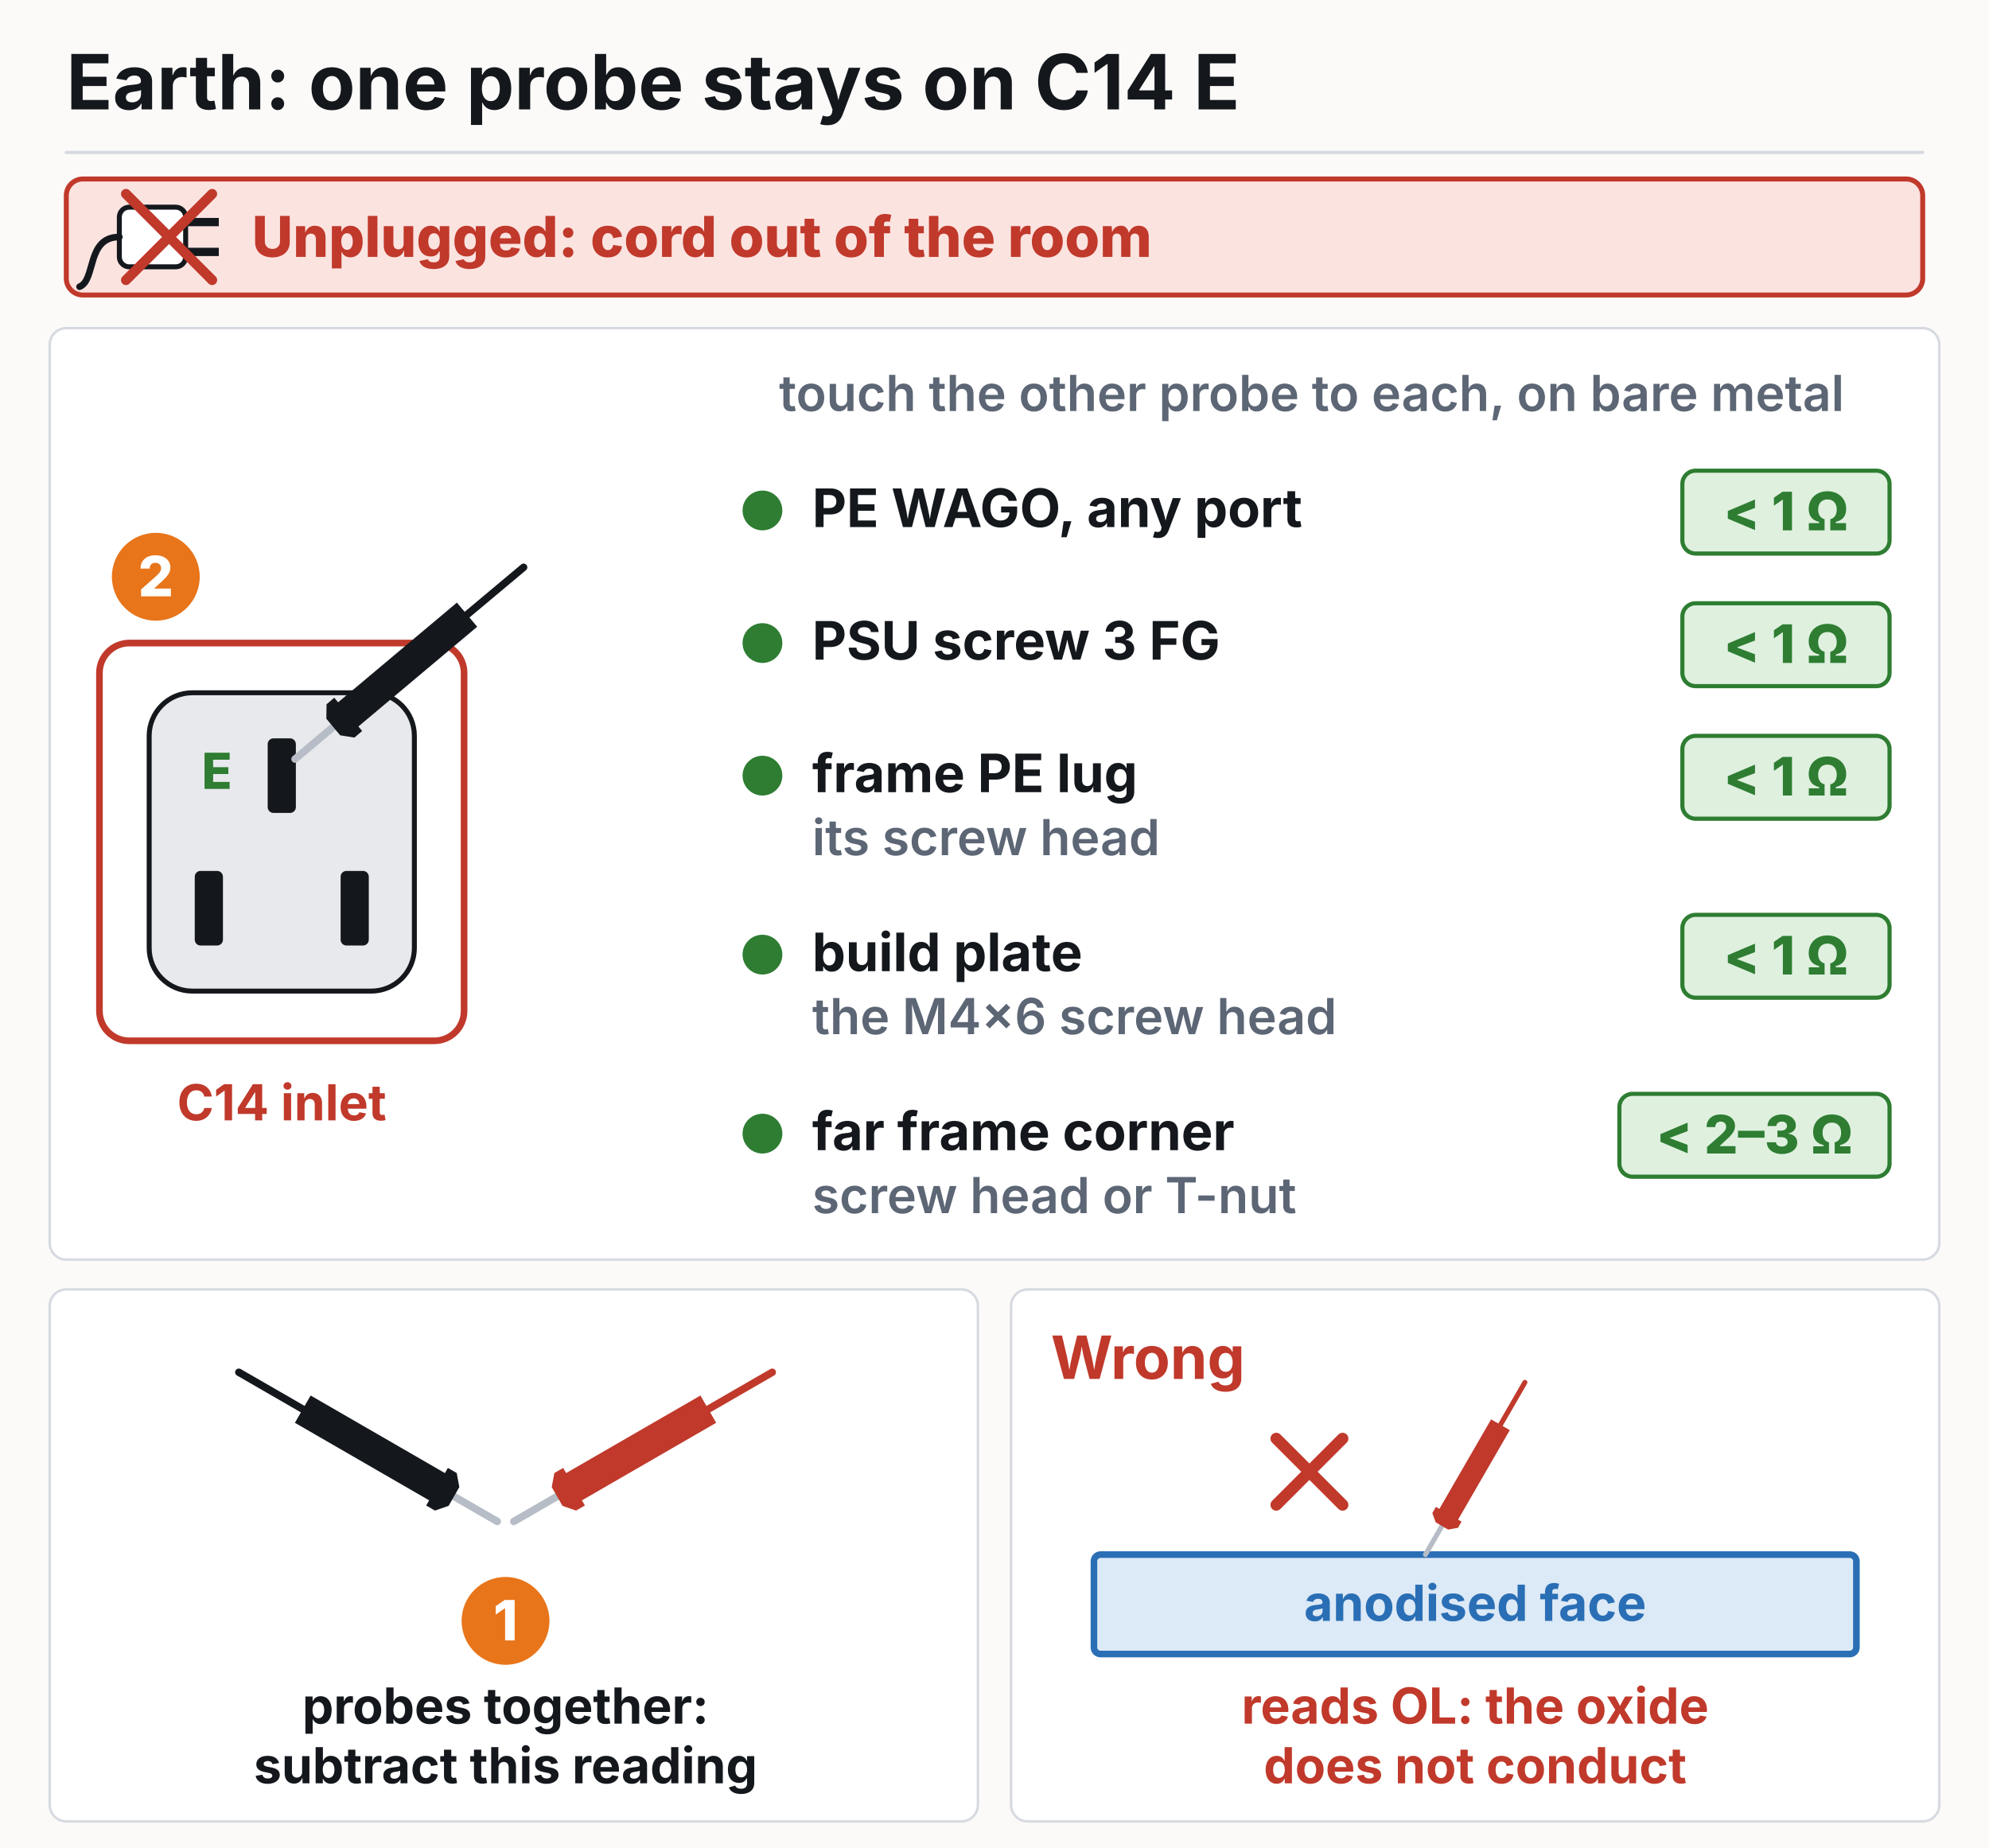
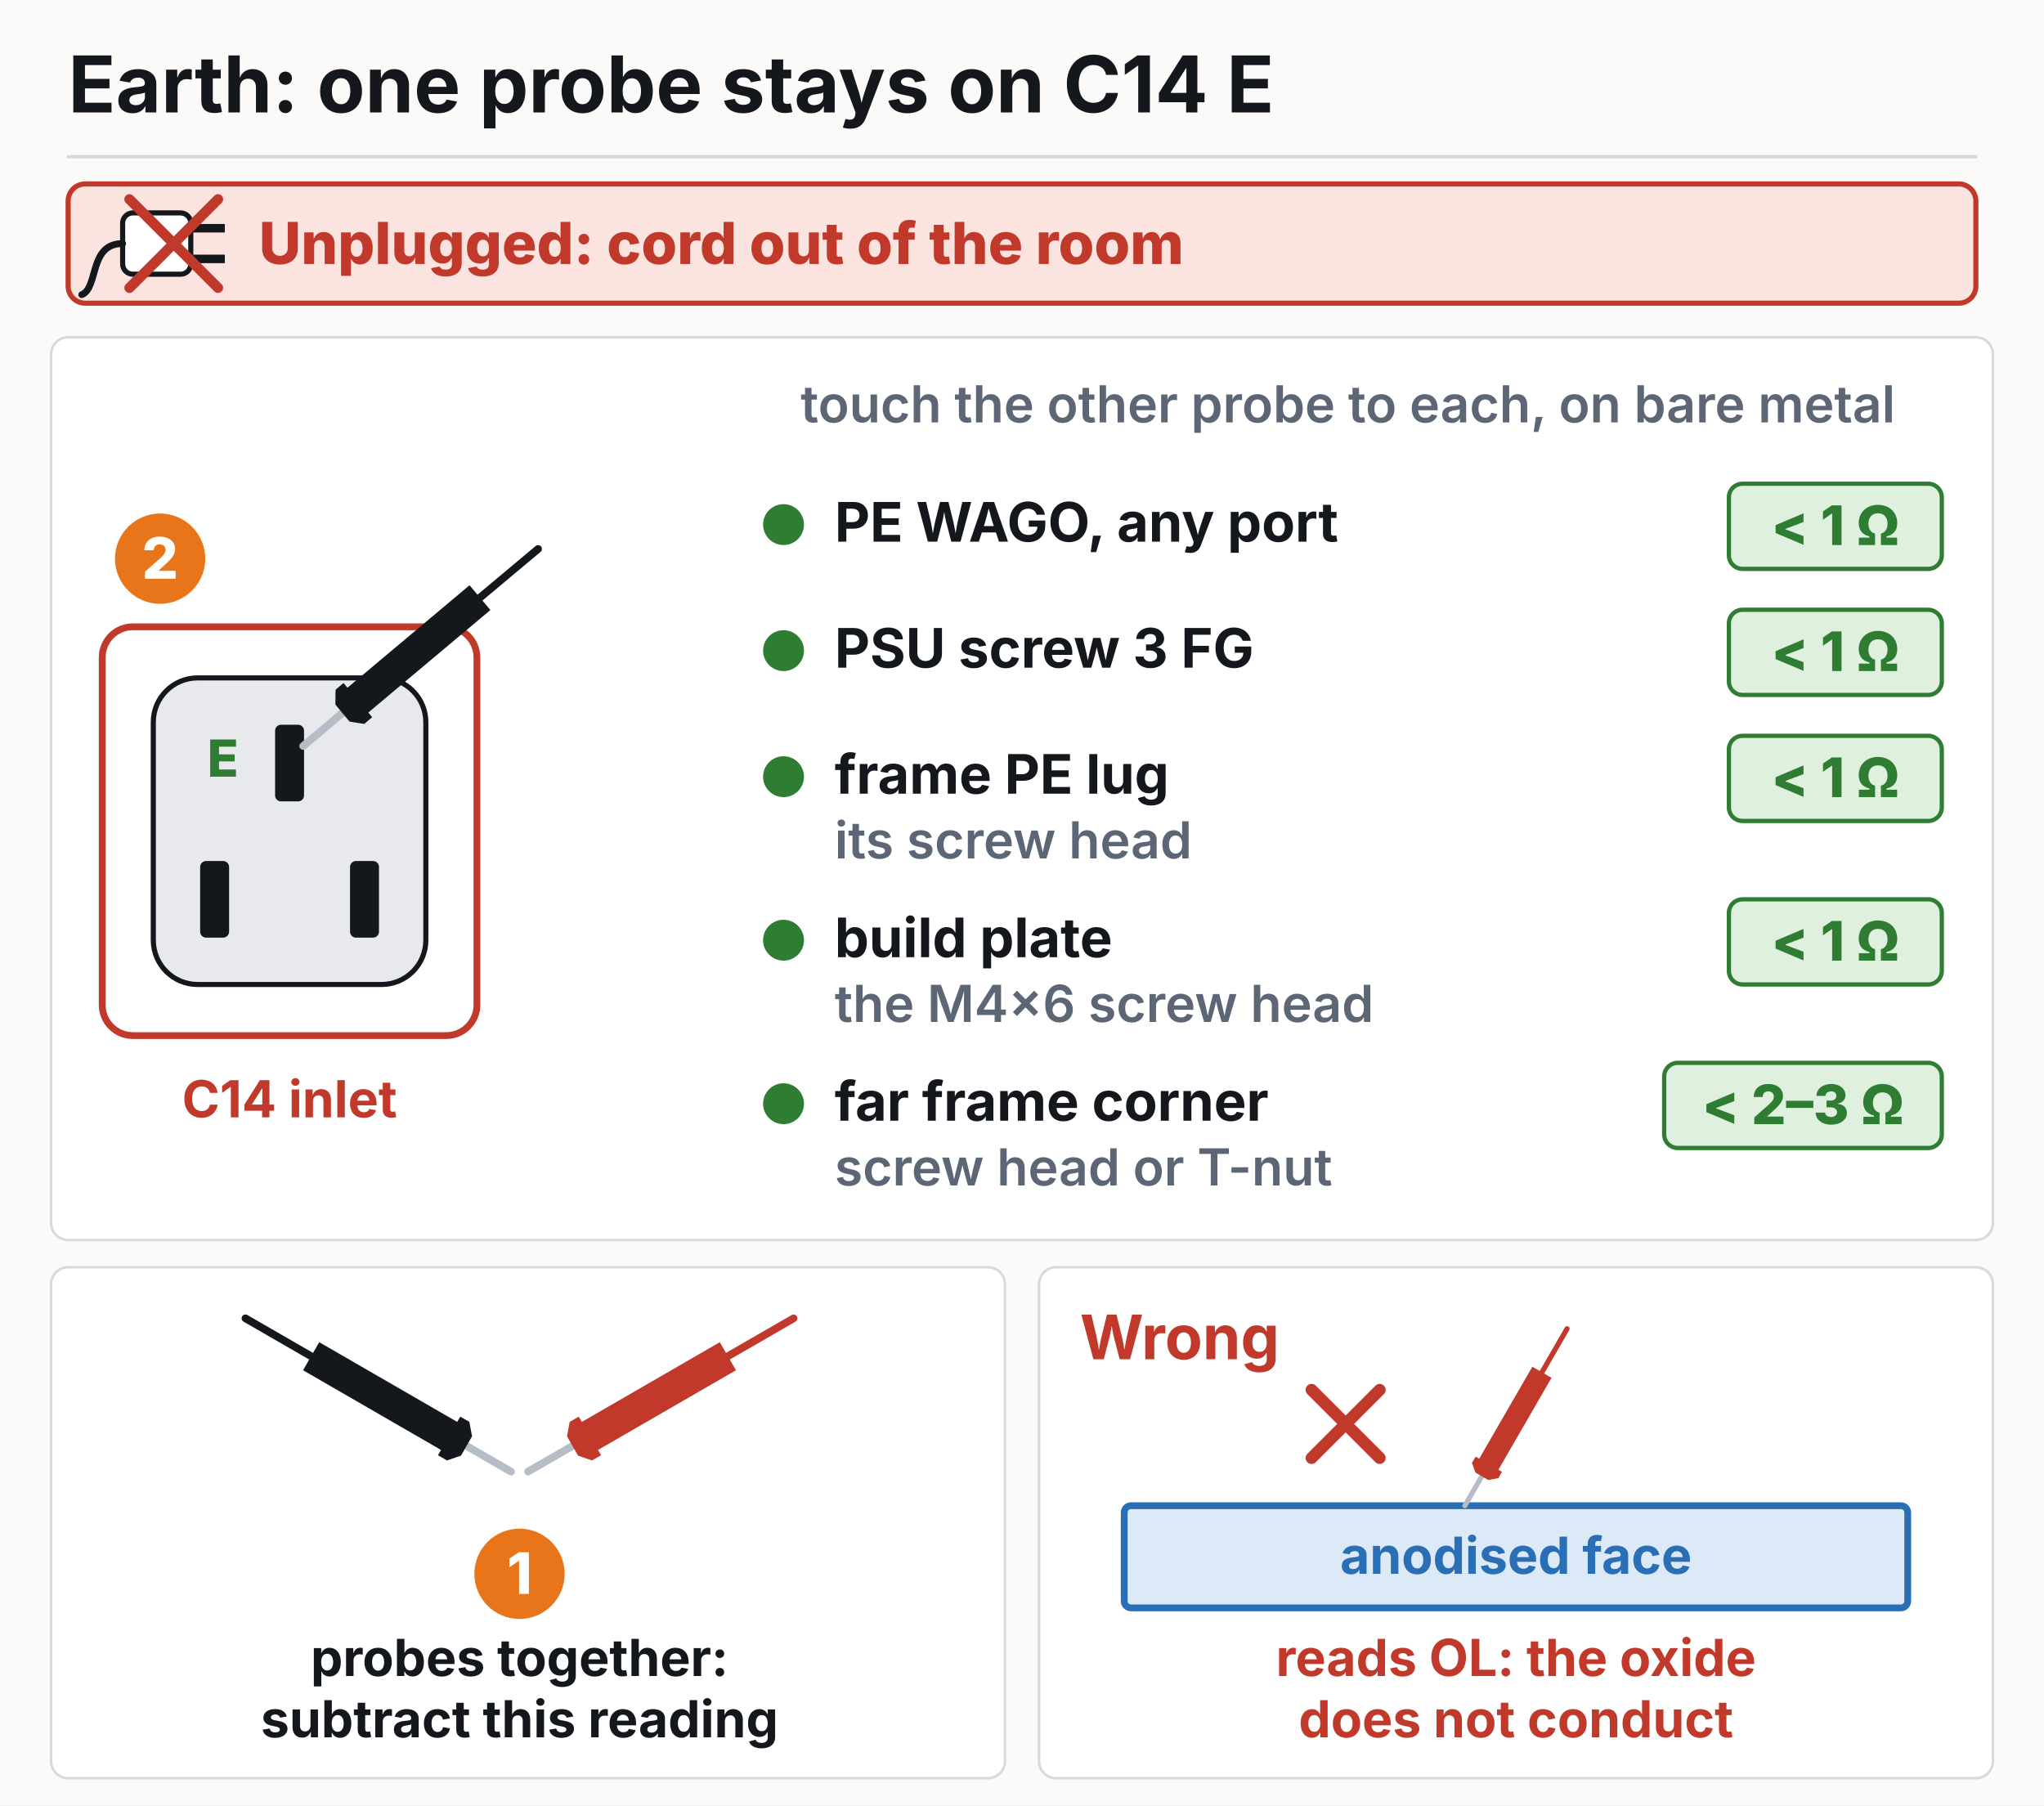
- <svg xmlns="http://www.w3.org/2000/svg" viewBox="0 0 1200 1115" width="1200" height="1115" role="img" aria-label="Earth bonding: one probe on the C14 earth pin, the other on bare metal" style="color:#14181D">
+ <svg xmlns="http://www.w3.org/2000/svg" viewBox="0 0 1200 1060" width="1200" height="1060" role="img" aria-label="Earth bonding: one probe on the C14 earth pin, the other on bare metal" style="color:#14181D">
  <defs>
    <marker id="arw" viewBox="0 0 10 10" refX="9" refY="5" markerWidth="7" markerHeight="7" orient="auto-start-reverse">
      <path d="M0,0 L10,5 L0,10 z" fill="#14181D" />
    </marker>
    <marker id="arwm" viewBox="0 0 10 10" refX="9" refY="5" markerWidth="7" markerHeight="7" orient="auto-start-reverse">
      <path d="M0,0 L10,5 L0,10 z" fill="#5C6675" />
    </marker>
    <marker id="arwa" viewBox="0 0 10 10" refX="9" refY="5" markerWidth="6.5" markerHeight="6.5" orient="auto-start-reverse">
      <path d="M0,0 L10,5 L0,10 z" fill="#0E8F86" />
    </marker>
    <marker id="arwb" viewBox="0 0 10 10" refX="9" refY="5" markerWidth="6.5" markerHeight="6.5" orient="auto-start-reverse">
      <path d="M0,0 L10,5 L0,10 z" fill="#7A4FD6" />
    </marker>
    <marker id="arwo" viewBox="0 0 10 10" refX="9" refY="5" markerWidth="7" markerHeight="7" orient="auto-start-reverse">
      <path d="M0,0 L10,5 L0,10 z" fill="#E8751A" />
    </marker>
    <marker id="arwr" viewBox="0 0 10 10" refX="9" refY="5" markerWidth="7" markerHeight="7" orient="auto-start-reverse">
      <path d="M0,0 L10,5 L0,10 z" fill="#C0392B" />
    </marker>
    <marker id="arwg" viewBox="0 0 10 10" refX="9" refY="5" markerWidth="7" markerHeight="7" orient="auto-start-reverse">
      <path d="M0,0 L10,5 L0,10 z" fill="#2E7D32" />
    </marker>
    <pattern id="hatch" width="7" height="7" patternTransform="rotate(45)" patternUnits="userSpaceOnUse">
      <line x1="0" y1="0" x2="0" y2="7" stroke="#9AA3AF" stroke-width="2.6" />
    </pattern>
  </defs>
-   <rect width="1200" height="1115" fill="#FBFAF8" />
+   <rect width="1200" height="1060" fill="#FBFAF8" />
  <text x="40.0" y="66.0" font-family="Inter, -apple-system, BlinkMacSystemFont, 'Segoe UI', Roboto, 'Helvetica Neue', Arial, sans-serif" font-size="46" font-weight="700" text-anchor="start" fill="currentColor" letter-spacing="0">Earth: one probe stays on C14 E</text>
  <line x1="40.0" y1="92.0" x2="1160.0" y2="92.0" stroke="#D6DAE0" stroke-width="2" stroke-linecap="round" />
  <rect x="40.0" y="108.0" width="1120.0" height="70.0" rx="10" fill="#FBE3E0" stroke="#C0392B" stroke-width="3" />
  <rect x="72.0" y="125.0" width="40.0" height="36.0" rx="6" fill="#FFFFFF" stroke="#14181D" stroke-width="3" />
  <line x1="112.0" y1="134.0" x2="132.0" y2="134.0" stroke="#14181D" stroke-width="5" stroke-linecap="butt" />
  <line x1="112.0" y1="152.0" x2="132.0" y2="152.0" stroke="#14181D" stroke-width="5" stroke-linecap="butt" />
  <path d="M 72 143.0 C 52 143.0 58 169.0 48 173.0" fill="none" stroke="#14181D" stroke-width="4" stroke-linecap="round" stroke-linejoin="round" />
  <line x1="76.0" y1="117.0" x2="128.0" y2="169.0" stroke="#C0392B" stroke-width="6" stroke-linecap="round" />
  <line x1="76.0" y1="169.0" x2="128.0" y2="117.0" stroke="#C0392B" stroke-width="6" stroke-linecap="round" />
  <text x="152.0" y="155.0" font-family="Inter, -apple-system, BlinkMacSystemFont, 'Segoe UI', Roboto, 'Helvetica Neue', Arial, sans-serif" font-size="34" font-weight="800" text-anchor="start" fill="#C0392B" letter-spacing="0">Unplugged: cord out of the room</text>
-   <rect x="30.0" y="198.0" width="1140.0" height="562.0" rx="10" fill="#FFFFFF" stroke="#D6DAE0" stroke-width="1.5" />
-   <rect x="60.0" y="388.0" width="220.0" height="240.0" rx="18" fill="#FFFFFF" stroke="#C0392B" stroke-width="4" />
-   <rect x="90.0" y="418.0" width="160.0" height="180.0" rx="26" fill="#E7E9EC" stroke="#14181D" stroke-width="3" />
-   <rect x="162.0" y="446.0" width="16.0" height="44.0" rx="3" fill="#14181D" stroke="#14181D" stroke-width="1" />
-   <rect x="118.0" y="526.0" width="16.0" height="44.0" rx="3" fill="#14181D" stroke="#14181D" stroke-width="1" />
-   <rect x="206.0" y="526.0" width="16.0" height="44.0" rx="3" fill="#14181D" stroke="#14181D" stroke-width="1" />
-   <text x="140.0" y="476.0" font-family="Inter, -apple-system, BlinkMacSystemFont, 'Segoe UI', Roboto, 'Helvetica Neue', Arial, sans-serif" font-size="30" font-weight="800" text-anchor="end" fill="#2E7D32" letter-spacing="0">E</text>
-   <text x="170.0" y="676.0" font-family="Inter, -apple-system, BlinkMacSystemFont, 'Segoe UI', Roboto, 'Helvetica Neue', Arial, sans-serif" font-size="30" font-weight="700" text-anchor="middle" fill="#C0392B" letter-spacing="0">C14 inlet</text>
-   <line x1="178.0" y1="458.0" x2="201.4" y2="438.3" stroke="#B6BDC6" stroke-width="4.5" stroke-linecap="round" />
-   <polygon points="197.4,433.5 197.5,425.2 201.6,421.7 217.8,441.0 213.7,444.5 205.5,443.2" fill="#14181D" stroke="#14181D" stroke-width="1" />
-   <polygon points="203.9,424.5 275.6,364.3 287.2,378.1 215.5,438.3" fill="#14181D" stroke="#14181D" stroke-width="1" />
-   <line x1="281.4" y1="371.2" x2="315.9" y2="342.3" stroke="#14181D" stroke-width="4.5" stroke-linecap="round" />
-   <circle cx="94.0" cy="348.0" r="28.0" fill="#E8751A" stroke="#FFFFFF" stroke-width="3" />
-   <text x="94.0" y="359.8" font-family="Inter, -apple-system, BlinkMacSystemFont, 'Segoe UI', Roboto, 'Helvetica Neue', Arial, sans-serif" font-size="33.6" font-weight="800" text-anchor="middle" fill="#FFFFFF" letter-spacing="0">2</text>
+   <rect x="30.0" y="198.0" width="1140.0" height="530.0" rx="10" fill="#FFFFFF" stroke="#D6DAE0" stroke-width="1.5" />
+   <rect x="60.0" y="368.0" width="220.0" height="240.0" rx="18" fill="#FFFFFF" stroke="#C0392B" stroke-width="4" />
+   <rect x="90.0" y="398.0" width="160.0" height="180.0" rx="26" fill="#E7E9EC" stroke="#14181D" stroke-width="3" />
+   <rect x="162.0" y="426.0" width="16.0" height="44.0" rx="3" fill="#14181D" stroke="#14181D" stroke-width="1" />
+   <rect x="118.0" y="506.0" width="16.0" height="44.0" rx="3" fill="#14181D" stroke="#14181D" stroke-width="1" />
+   <rect x="206.0" y="506.0" width="16.0" height="44.0" rx="3" fill="#14181D" stroke="#14181D" stroke-width="1" />
+   <text x="140.0" y="456.0" font-family="Inter, -apple-system, BlinkMacSystemFont, 'Segoe UI', Roboto, 'Helvetica Neue', Arial, sans-serif" font-size="30" font-weight="800" text-anchor="end" fill="#2E7D32" letter-spacing="0">E</text>
+   <text x="170.0" y="656.0" font-family="Inter, -apple-system, BlinkMacSystemFont, 'Segoe UI', Roboto, 'Helvetica Neue', Arial, sans-serif" font-size="30" font-weight="700" text-anchor="middle" fill="#C0392B" letter-spacing="0">C14 inlet</text>
+   <line x1="178.0" y1="438.0" x2="201.4" y2="418.3" stroke="#B6BDC6" stroke-width="4.5" stroke-linecap="round" />
+   <polygon points="197.4,413.5 197.5,405.2 201.6,401.7 217.8,421.0 213.7,424.5 205.5,423.2" fill="#14181D" stroke="#14181D" stroke-width="1" />
+   <polygon points="203.9,404.5 275.6,344.3 287.2,358.1 215.5,418.3" fill="#14181D" stroke="#14181D" stroke-width="1" />
+   <line x1="281.4" y1="351.2" x2="315.9" y2="322.3" stroke="#14181D" stroke-width="4.5" stroke-linecap="round" />
+   <circle cx="94.0" cy="328.0" r="28.0" fill="#E8751A" stroke="#FFFFFF" stroke-width="3" />
+   <text x="94.0" y="339.8" font-family="Inter, -apple-system, BlinkMacSystemFont, 'Segoe UI', Roboto, 'Helvetica Neue', Arial, sans-serif" font-size="33.6" font-weight="800" text-anchor="middle" fill="#FFFFFF" letter-spacing="0">2</text>
  <circle cx="460.0" cy="308.0" r="13.0" fill="#2E7D32" stroke="#FFFFFF" stroke-width="2" />
  <text x="490.0" y="318.0" font-family="Inter, -apple-system, BlinkMacSystemFont, 'Segoe UI', Roboto, 'Helvetica Neue', Arial, sans-serif" font-size="32" font-weight="700" text-anchor="start" fill="currentColor" letter-spacing="0">PE WAGO, any port</text>
  <rect x="1015.0" y="284.0" width="125.0" height="50.0" rx="8" fill="#DFF0DF" stroke="#2E7D32" stroke-width="2.5" />
  <text x="1077.5" y="320.0" font-family="Inter, -apple-system, BlinkMacSystemFont, 'Segoe UI', Roboto, 'Helvetica Neue', Arial, sans-serif" font-size="32" font-weight="800" text-anchor="middle" fill="#2E7D32" letter-spacing="0">&lt; 1 Ω</text>
-   <circle cx="460.0" cy="388.0" r="13.0" fill="#2E7D32" stroke="#FFFFFF" stroke-width="2" />
-   <text x="490.0" y="398.0" font-family="Inter, -apple-system, BlinkMacSystemFont, 'Segoe UI', Roboto, 'Helvetica Neue', Arial, sans-serif" font-size="32" font-weight="700" text-anchor="start" fill="currentColor" letter-spacing="0">PSU screw 3 FG</text>
-   <rect x="1015.0" y="364.0" width="125.0" height="50.0" rx="8" fill="#DFF0DF" stroke="#2E7D32" stroke-width="2.5" />
-   <text x="1077.5" y="400.0" font-family="Inter, -apple-system, BlinkMacSystemFont, 'Segoe UI', Roboto, 'Helvetica Neue', Arial, sans-serif" font-size="32" font-weight="800" text-anchor="middle" fill="#2E7D32" letter-spacing="0">&lt; 1 Ω</text>
-   <circle cx="460.0" cy="468.0" r="13.0" fill="#2E7D32" stroke="#FFFFFF" stroke-width="2" />
-   <text x="490.0" y="478.0" font-family="Inter, -apple-system, BlinkMacSystemFont, 'Segoe UI', Roboto, 'Helvetica Neue', Arial, sans-serif" font-size="32" font-weight="700" text-anchor="start" fill="currentColor" letter-spacing="0">frame PE lug</text>
-   <text x="490.0" y="516.0" font-family="Inter, -apple-system, BlinkMacSystemFont, 'Segoe UI', Roboto, 'Helvetica Neue', Arial, sans-serif" font-size="30" font-weight="600" text-anchor="start" fill="#5C6675" letter-spacing="0">its screw head</text>
-   <rect x="1015.0" y="444.0" width="125.0" height="50.0" rx="8" fill="#DFF0DF" stroke="#2E7D32" stroke-width="2.5" />
-   <text x="1077.5" y="480.0" font-family="Inter, -apple-system, BlinkMacSystemFont, 'Segoe UI', Roboto, 'Helvetica Neue', Arial, sans-serif" font-size="32" font-weight="800" text-anchor="middle" fill="#2E7D32" letter-spacing="0">&lt; 1 Ω</text>
-   <circle cx="460.0" cy="576.0" r="13.0" fill="#2E7D32" stroke="#FFFFFF" stroke-width="2" />
-   <text x="490.0" y="586.0" font-family="Inter, -apple-system, BlinkMacSystemFont, 'Segoe UI', Roboto, 'Helvetica Neue', Arial, sans-serif" font-size="32" font-weight="700" text-anchor="start" fill="currentColor" letter-spacing="0">build plate</text>
-   <text x="490.0" y="624.0" font-family="Inter, -apple-system, BlinkMacSystemFont, 'Segoe UI', Roboto, 'Helvetica Neue', Arial, sans-serif" font-size="30" font-weight="600" text-anchor="start" fill="#5C6675" letter-spacing="0">the M4×6 screw head</text>
-   <rect x="1015.0" y="552.0" width="125.0" height="50.0" rx="8" fill="#DFF0DF" stroke="#2E7D32" stroke-width="2.5" />
-   <text x="1077.5" y="588.0" font-family="Inter, -apple-system, BlinkMacSystemFont, 'Segoe UI', Roboto, 'Helvetica Neue', Arial, sans-serif" font-size="32" font-weight="800" text-anchor="middle" fill="#2E7D32" letter-spacing="0">&lt; 1 Ω</text>
-   <circle cx="460.0" cy="684.0" r="13.0" fill="#2E7D32" stroke="#FFFFFF" stroke-width="2" />
-   <text x="490.0" y="694.0" font-family="Inter, -apple-system, BlinkMacSystemFont, 'Segoe UI', Roboto, 'Helvetica Neue', Arial, sans-serif" font-size="32" font-weight="700" text-anchor="start" fill="currentColor" letter-spacing="0">far frame corner</text>
-   <text x="490.0" y="732.0" font-family="Inter, -apple-system, BlinkMacSystemFont, 'Segoe UI', Roboto, 'Helvetica Neue', Arial, sans-serif" font-size="30" font-weight="600" text-anchor="start" fill="#5C6675" letter-spacing="0">screw head or T-nut</text>
-   <rect x="977.0" y="660.0" width="163.0" height="50.0" rx="8" fill="#DFF0DF" stroke="#2E7D32" stroke-width="2.5" />
-   <text x="1058.5" y="696.0" font-family="Inter, -apple-system, BlinkMacSystemFont, 'Segoe UI', Roboto, 'Helvetica Neue', Arial, sans-serif" font-size="32" font-weight="800" text-anchor="middle" fill="#2E7D32" letter-spacing="0">&lt; 2–3 Ω</text>
+   <circle cx="460.0" cy="382.0" r="13.0" fill="#2E7D32" stroke="#FFFFFF" stroke-width="2" />
+   <text x="490.0" y="392.0" font-family="Inter, -apple-system, BlinkMacSystemFont, 'Segoe UI', Roboto, 'Helvetica Neue', Arial, sans-serif" font-size="32" font-weight="700" text-anchor="start" fill="currentColor" letter-spacing="0">PSU screw 3 FG</text>
+   <rect x="1015.0" y="358.0" width="125.0" height="50.0" rx="8" fill="#DFF0DF" stroke="#2E7D32" stroke-width="2.5" />
+   <text x="1077.5" y="394.0" font-family="Inter, -apple-system, BlinkMacSystemFont, 'Segoe UI', Roboto, 'Helvetica Neue', Arial, sans-serif" font-size="32" font-weight="800" text-anchor="middle" fill="#2E7D32" letter-spacing="0">&lt; 1 Ω</text>
+   <circle cx="460.0" cy="456.0" r="13.0" fill="#2E7D32" stroke="#FFFFFF" stroke-width="2" />
+   <text x="490.0" y="466.0" font-family="Inter, -apple-system, BlinkMacSystemFont, 'Segoe UI', Roboto, 'Helvetica Neue', Arial, sans-serif" font-size="32" font-weight="700" text-anchor="start" fill="currentColor" letter-spacing="0">frame PE lug</text>
+   <text x="490.0" y="504.0" font-family="Inter, -apple-system, BlinkMacSystemFont, 'Segoe UI', Roboto, 'Helvetica Neue', Arial, sans-serif" font-size="30" font-weight="600" text-anchor="start" fill="#5C6675" letter-spacing="0">its screw head</text>
+   <rect x="1015.0" y="432.0" width="125.0" height="50.0" rx="8" fill="#DFF0DF" stroke="#2E7D32" stroke-width="2.5" />
+   <text x="1077.5" y="468.0" font-family="Inter, -apple-system, BlinkMacSystemFont, 'Segoe UI', Roboto, 'Helvetica Neue', Arial, sans-serif" font-size="32" font-weight="800" text-anchor="middle" fill="#2E7D32" letter-spacing="0">&lt; 1 Ω</text>
+   <circle cx="460.0" cy="552.0" r="13.0" fill="#2E7D32" stroke="#FFFFFF" stroke-width="2" />
+   <text x="490.0" y="562.0" font-family="Inter, -apple-system, BlinkMacSystemFont, 'Segoe UI', Roboto, 'Helvetica Neue', Arial, sans-serif" font-size="32" font-weight="700" text-anchor="start" fill="currentColor" letter-spacing="0">build plate</text>
+   <text x="490.0" y="600.0" font-family="Inter, -apple-system, BlinkMacSystemFont, 'Segoe UI', Roboto, 'Helvetica Neue', Arial, sans-serif" font-size="30" font-weight="600" text-anchor="start" fill="#5C6675" letter-spacing="0">the M4×6 screw head</text>
+   <rect x="1015.0" y="528.0" width="125.0" height="50.0" rx="8" fill="#DFF0DF" stroke="#2E7D32" stroke-width="2.5" />
+   <text x="1077.5" y="564.0" font-family="Inter, -apple-system, BlinkMacSystemFont, 'Segoe UI', Roboto, 'Helvetica Neue', Arial, sans-serif" font-size="32" font-weight="800" text-anchor="middle" fill="#2E7D32" letter-spacing="0">&lt; 1 Ω</text>
+   <circle cx="460.0" cy="648.0" r="13.0" fill="#2E7D32" stroke="#FFFFFF" stroke-width="2" />
+   <text x="490.0" y="658.0" font-family="Inter, -apple-system, BlinkMacSystemFont, 'Segoe UI', Roboto, 'Helvetica Neue', Arial, sans-serif" font-size="32" font-weight="700" text-anchor="start" fill="currentColor" letter-spacing="0">far frame corner</text>
+   <text x="490.0" y="696.0" font-family="Inter, -apple-system, BlinkMacSystemFont, 'Segoe UI', Roboto, 'Helvetica Neue', Arial, sans-serif" font-size="30" font-weight="600" text-anchor="start" fill="#5C6675" letter-spacing="0">screw head or T-nut</text>
+   <rect x="977.0" y="624.0" width="163.0" height="50.0" rx="8" fill="#DFF0DF" stroke="#2E7D32" stroke-width="2.5" />
+   <text x="1058.5" y="660.0" font-family="Inter, -apple-system, BlinkMacSystemFont, 'Segoe UI', Roboto, 'Helvetica Neue', Arial, sans-serif" font-size="32" font-weight="800" text-anchor="middle" fill="#2E7D32" letter-spacing="0">&lt; 2–3 Ω</text>
  <text x="470.0" y="248.0" font-family="Inter, -apple-system, BlinkMacSystemFont, 'Segoe UI', Roboto, 'Helvetica Neue', Arial, sans-serif" font-size="30" font-weight="600" text-anchor="start" fill="#5C6675" letter-spacing="0">touch the other probe to each, on bare metal</text>
-   <rect x="30.0" y="778.0" width="560.0" height="321.0" rx="10" fill="#FFFFFF" stroke="#D6DAE0" stroke-width="1.5" />
-   <line x1="300.0" y1="918.0" x2="273.5" y2="902.7" stroke="#B6BDC6" stroke-width="4.5" stroke-linecap="round" />
-   <polygon points="270.3,908.2 262.5,910.9 257.8,908.2 270.4,886.4 275.1,889.1 276.6,897.2" fill="#14181D" stroke="#14181D" stroke-width="1" />
-   <polygon points="259.6,905.1 178.6,858.3 187.6,842.7 268.6,889.5" fill="#14181D" stroke="#14181D" stroke-width="1" />
-   <line x1="183.1" y1="850.5" x2="144.1" y2="828.0" stroke="#14181D" stroke-width="4.5" stroke-linecap="round" />
-   <line x1="310.0" y1="918.0" x2="336.5" y2="902.7" stroke="#B6BDC6" stroke-width="4.5" stroke-linecap="round" />
-   <polygon points="333.4,897.2 334.9,889.1 339.6,886.4 352.2,908.2 347.5,910.9 339.7,908.2" fill="#C0392B" stroke="#C0392B" stroke-width="1" />
-   <polygon points="341.4,889.5 422.4,842.7 431.4,858.3 350.4,905.1" fill="#C0392B" stroke="#C0392B" stroke-width="1" />
-   <line x1="426.9" y1="850.5" x2="465.9" y2="828.0" stroke="#C0392B" stroke-width="4.5" stroke-linecap="round" />
-   <circle cx="305.0" cy="978.0" r="28.0" fill="#E8751A" stroke="#FFFFFF" stroke-width="3" />
-   <text x="305.0" y="989.8" font-family="Inter, -apple-system, BlinkMacSystemFont, 'Segoe UI', Roboto, 'Helvetica Neue', Arial, sans-serif" font-size="33.6" font-weight="800" text-anchor="middle" fill="#FFFFFF" letter-spacing="0">1</text>
-   <text x="305.0" y="1040.0" font-family="Inter, -apple-system, BlinkMacSystemFont, 'Segoe UI', Roboto, 'Helvetica Neue', Arial, sans-serif" font-size="30" font-weight="700" text-anchor="middle" fill="currentColor" letter-spacing="0">probes together:</text>
-   <text x="305.0" y="1076.0" font-family="Inter, -apple-system, BlinkMacSystemFont, 'Segoe UI', Roboto, 'Helvetica Neue', Arial, sans-serif" font-size="30" font-weight="700" text-anchor="middle" fill="currentColor" letter-spacing="0">subtract this reading</text>
-   <rect x="610.0" y="778.0" width="560.0" height="321.0" rx="10" fill="#FFFFFF" stroke="#D6DAE0" stroke-width="1.5" />
-   <text x="634.0" y="832.0" font-family="Inter, -apple-system, BlinkMacSystemFont, 'Segoe UI', Roboto, 'Helvetica Neue', Arial, sans-serif" font-size="36" font-weight="700" text-anchor="start" fill="#C0392B" letter-spacing="0">Wrong</text>
-   <rect x="660.0" y="938.0" width="460.0" height="60.0" rx="4" fill="#DCE9F6" stroke="#2A6FB5" stroke-width="4" />
-   <text x="890.0" y="978.0" font-family="Inter, -apple-system, BlinkMacSystemFont, 'Segoe UI', Roboto, 'Helvetica Neue', Arial, sans-serif" font-size="30" font-weight="700" text-anchor="middle" fill="#2A6FB5" letter-spacing="0">anodised face</text>
-   <line x1="860.0" y1="938.0" x2="870.2" y2="920.3" stroke="#B6BDC6" stroke-width="3.0" stroke-linecap="round" />
-   <polygon points="866.6,918.2 864.7,913.0 866.5,909.9 881.1,918.3 879.3,921.4 873.8,922.4" fill="#C0392B" stroke="#C0392B" stroke-width="1" />
-   <polygon points="868.6,911.1 899.8,857.1 910.2,863.1 879.0,917.1" fill="#C0392B" stroke="#C0392B" stroke-width="1" />
-   <line x1="905.0" y1="860.1" x2="920.0" y2="834.1" stroke="#C0392B" stroke-width="3.0" stroke-linecap="round" />
-   <line x1="770.0" y1="868.0" x2="810.0" y2="908.0" stroke="#C0392B" stroke-width="7" stroke-linecap="round" />
-   <line x1="770.0" y1="908.0" x2="810.0" y2="868.0" stroke="#C0392B" stroke-width="7" stroke-linecap="round" />
-   <text x="890.0" y="1040.0" font-family="Inter, -apple-system, BlinkMacSystemFont, 'Segoe UI', Roboto, 'Helvetica Neue', Arial, sans-serif" font-size="30" font-weight="700" text-anchor="middle" fill="#C0392B" letter-spacing="0">reads OL: the oxide</text>
-   <text x="890.0" y="1076.0" font-family="Inter, -apple-system, BlinkMacSystemFont, 'Segoe UI', Roboto, 'Helvetica Neue', Arial, sans-serif" font-size="30" font-weight="700" text-anchor="middle" fill="#C0392B" letter-spacing="0">does not conduct</text>
+   <rect x="30.0" y="744.0" width="560.0" height="300.0" rx="10" fill="#FFFFFF" stroke="#D6DAE0" stroke-width="1.5" />
+   <line x1="300.0" y1="864.0" x2="273.5" y2="848.7" stroke="#B6BDC6" stroke-width="4.5" stroke-linecap="round" />
+   <polygon points="270.3,854.2 262.5,856.9 257.8,854.2 270.4,832.4 275.1,835.1 276.6,843.2" fill="#14181D" stroke="#14181D" stroke-width="1" />
+   <polygon points="259.6,851.1 178.6,804.3 187.6,788.7 268.6,835.5" fill="#14181D" stroke="#14181D" stroke-width="1" />
+   <line x1="183.1" y1="796.5" x2="144.1" y2="774.0" stroke="#14181D" stroke-width="4.5" stroke-linecap="round" />
+   <line x1="310.0" y1="864.0" x2="336.5" y2="848.7" stroke="#B6BDC6" stroke-width="4.5" stroke-linecap="round" />
+   <polygon points="333.4,843.2 334.9,835.1 339.6,832.4 352.2,854.2 347.5,856.9 339.7,854.2" fill="#C0392B" stroke="#C0392B" stroke-width="1" />
+   <polygon points="341.4,835.5 422.4,788.7 431.4,804.3 350.4,851.1" fill="#C0392B" stroke="#C0392B" stroke-width="1" />
+   <line x1="426.9" y1="796.5" x2="465.9" y2="774.0" stroke="#C0392B" stroke-width="4.5" stroke-linecap="round" />
+   <circle cx="305.0" cy="924.0" r="28.0" fill="#E8751A" stroke="#FFFFFF" stroke-width="3" />
+   <text x="305.0" y="935.8" font-family="Inter, -apple-system, BlinkMacSystemFont, 'Segoe UI', Roboto, 'Helvetica Neue', Arial, sans-serif" font-size="33.6" font-weight="800" text-anchor="middle" fill="#FFFFFF" letter-spacing="0">1</text>
+   <text x="305.0" y="984.0" font-family="Inter, -apple-system, BlinkMacSystemFont, 'Segoe UI', Roboto, 'Helvetica Neue', Arial, sans-serif" font-size="30" font-weight="700" text-anchor="middle" fill="currentColor" letter-spacing="0">probes together:</text>
+   <text x="305.0" y="1020.0" font-family="Inter, -apple-system, BlinkMacSystemFont, 'Segoe UI', Roboto, 'Helvetica Neue', Arial, sans-serif" font-size="30" font-weight="700" text-anchor="middle" fill="currentColor" letter-spacing="0">subtract this reading</text>
+   <rect x="610.0" y="744.0" width="560.0" height="300.0" rx="10" fill="#FFFFFF" stroke="#D6DAE0" stroke-width="1.5" />
+   <text x="634.0" y="798.0" font-family="Inter, -apple-system, BlinkMacSystemFont, 'Segoe UI', Roboto, 'Helvetica Neue', Arial, sans-serif" font-size="36" font-weight="700" text-anchor="start" fill="#C0392B" letter-spacing="0">Wrong</text>
+   <rect x="660.0" y="884.0" width="460.0" height="60.0" rx="4" fill="#DCE9F6" stroke="#2A6FB5" stroke-width="4" />
+   <text x="890.0" y="924.0" font-family="Inter, -apple-system, BlinkMacSystemFont, 'Segoe UI', Roboto, 'Helvetica Neue', Arial, sans-serif" font-size="30" font-weight="700" text-anchor="middle" fill="#2A6FB5" letter-spacing="0">anodised face</text>
+   <line x1="860.0" y1="884.0" x2="870.2" y2="866.3" stroke="#B6BDC6" stroke-width="3.0" stroke-linecap="round" />
+   <polygon points="866.6,864.2 864.7,859.0 866.5,855.9 881.1,864.3 879.3,867.4 873.8,868.4" fill="#C0392B" stroke="#C0392B" stroke-width="1" />
+   <polygon points="868.6,857.1 899.8,803.1 910.2,809.1 879.0,863.1" fill="#C0392B" stroke="#C0392B" stroke-width="1" />
+   <line x1="905.0" y1="806.1" x2="920.0" y2="780.1" stroke="#C0392B" stroke-width="3.0" stroke-linecap="round" />
+   <line x1="770.0" y1="816.0" x2="810.0" y2="856.0" stroke="#C0392B" stroke-width="7" stroke-linecap="round" />
+   <line x1="770.0" y1="856.0" x2="810.0" y2="816.0" stroke="#C0392B" stroke-width="7" stroke-linecap="round" />
+   <text x="890.0" y="984.0" font-family="Inter, -apple-system, BlinkMacSystemFont, 'Segoe UI', Roboto, 'Helvetica Neue', Arial, sans-serif" font-size="30" font-weight="700" text-anchor="middle" fill="#C0392B" letter-spacing="0">reads OL: the oxide</text>
+   <text x="890.0" y="1020.0" font-family="Inter, -apple-system, BlinkMacSystemFont, 'Segoe UI', Roboto, 'Helvetica Neue', Arial, sans-serif" font-size="30" font-weight="700" text-anchor="middle" fill="#C0392B" letter-spacing="0">does not conduct</text>
</svg>
